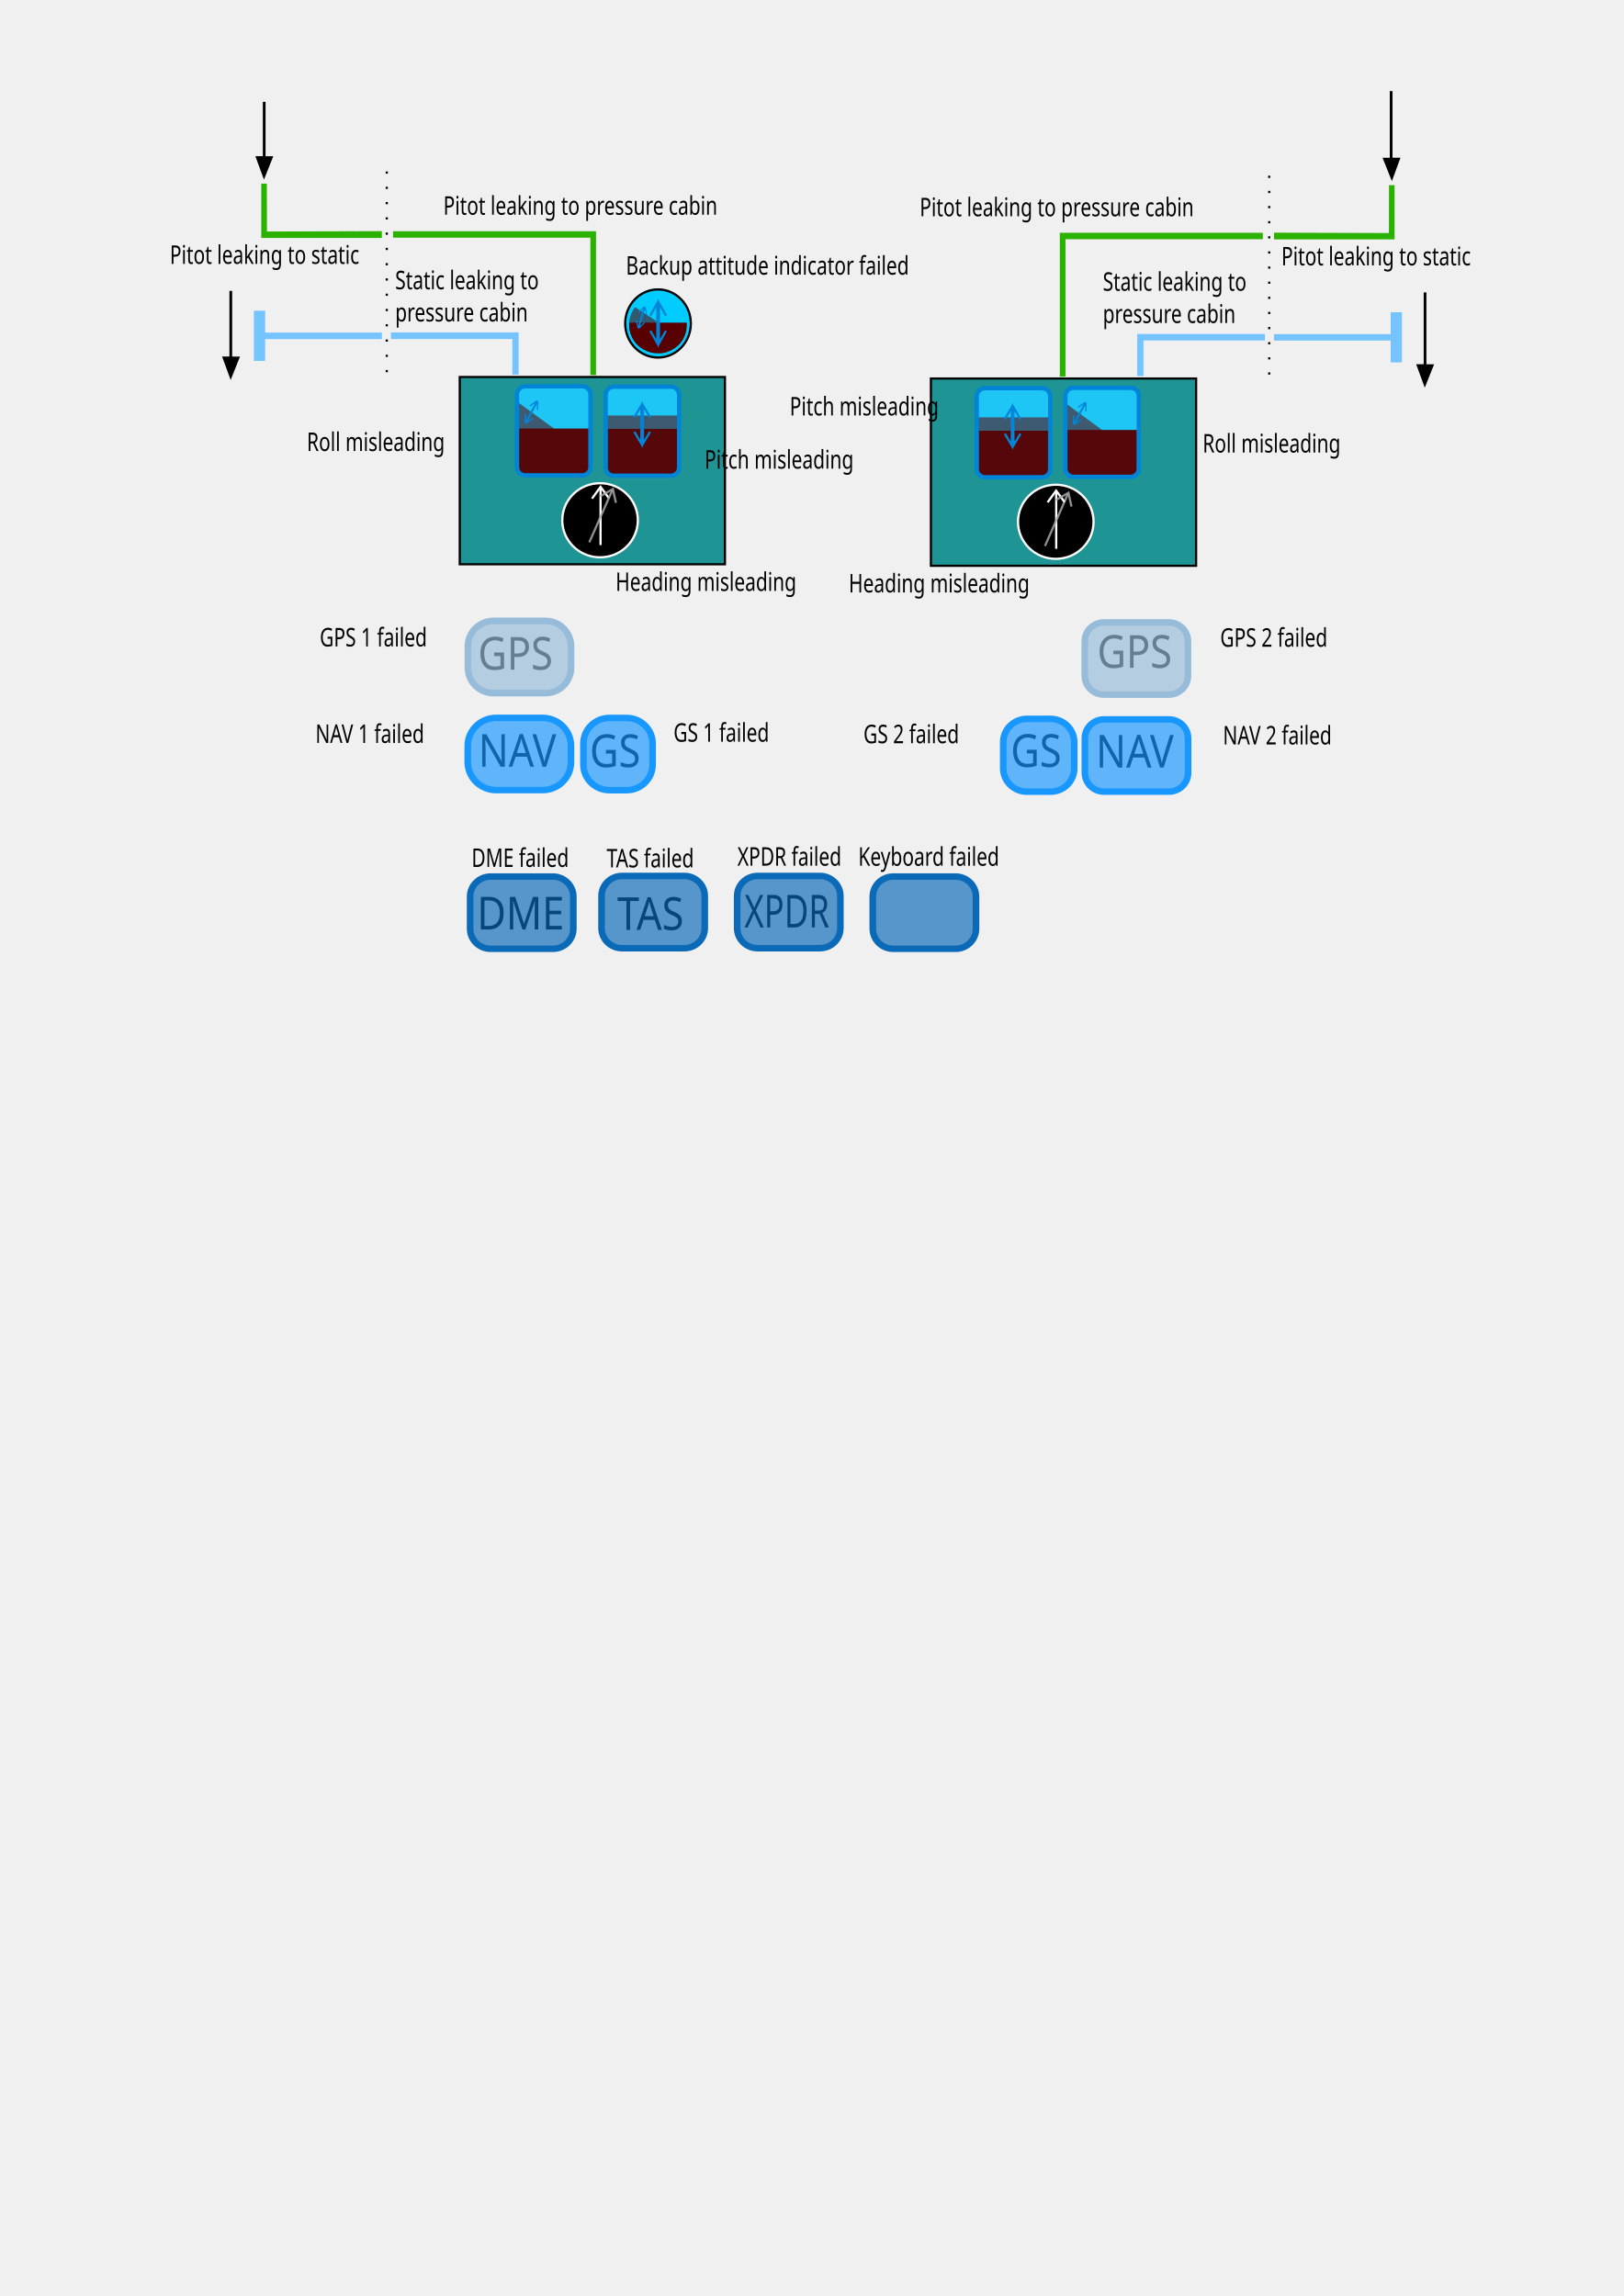
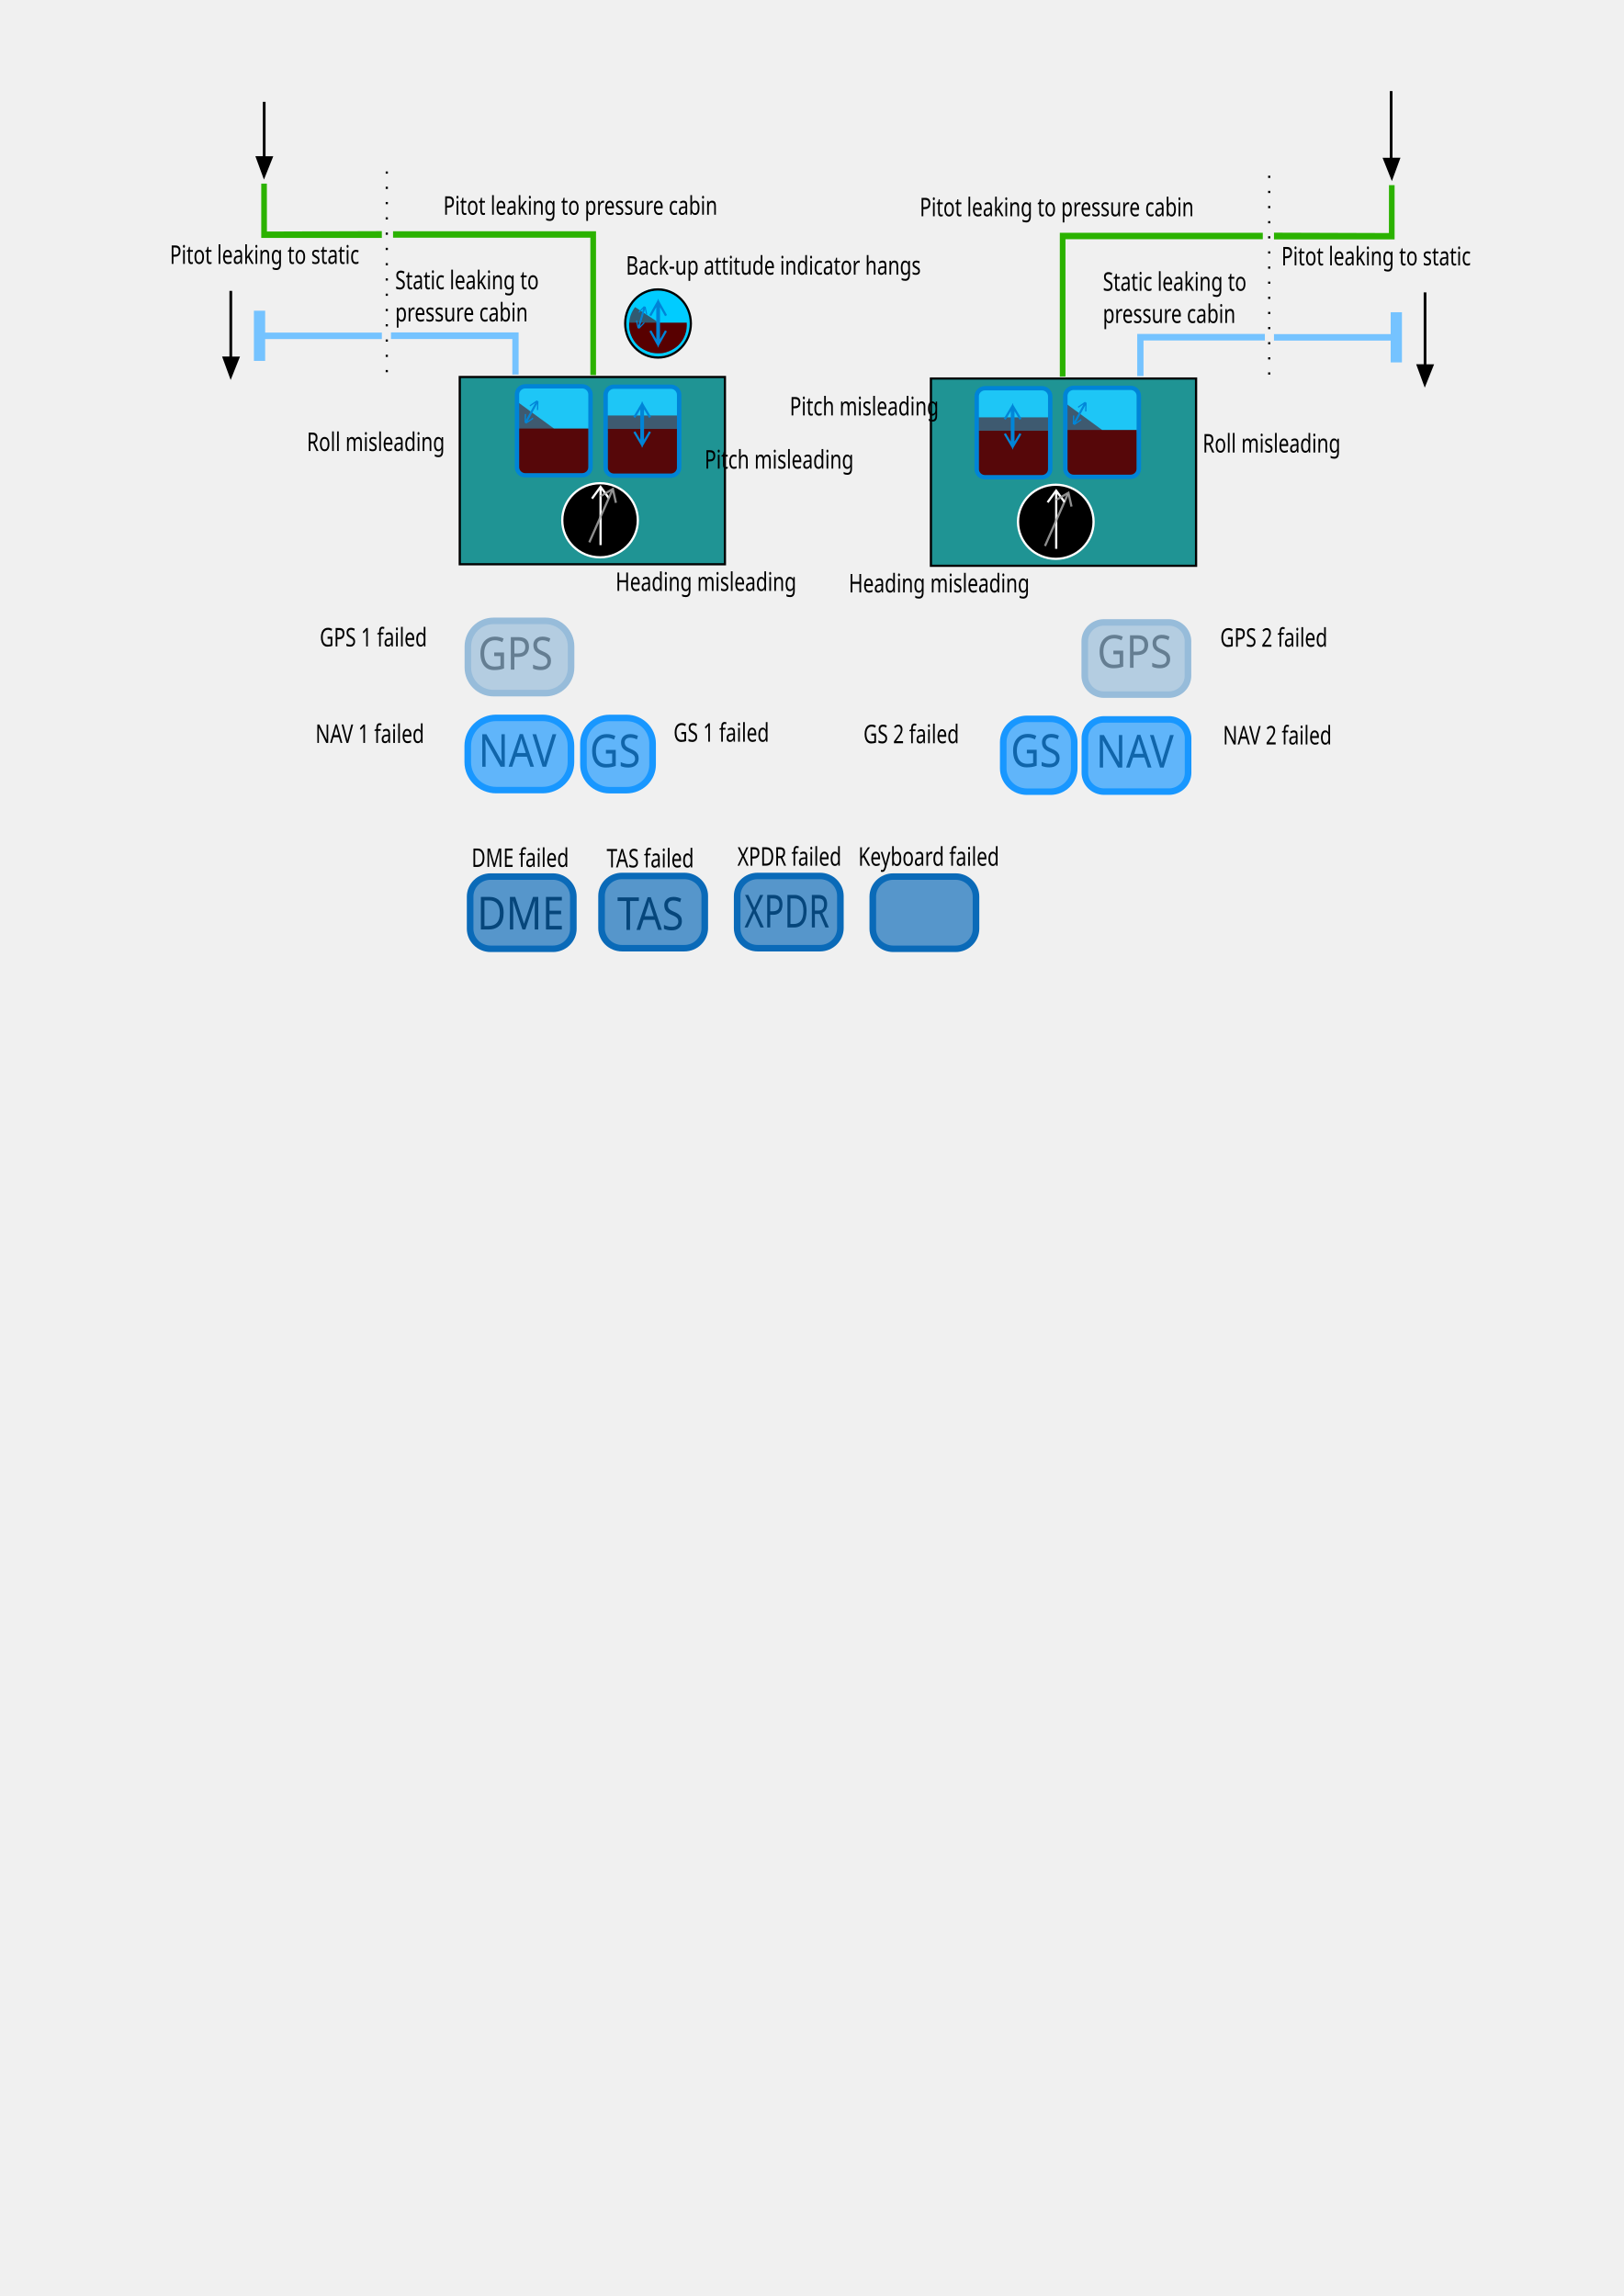
<svg xmlns="http://www.w3.org/2000/svg" xmlns:ns1="http://www.openswatchbook.org/uri/2009/osb" version="1.1" width="744.094" height="1052.362" id="svg3651">
  <defs id="defs3653">
    <marker orient="auto" refY="0.0" refX="0.0" id="Arrow2Lend" style="overflow:visible;">
      <path id="path3844" style="fill-rule:evenodd;stroke-width:0.625;stroke-linejoin:round;" d="M 8.719,4.034 L -2.207,0.016 L 8.719,-4.002 C 6.973,-1.63 6.983,1.616 8.719,4.034 z " transform="scale(1.1) rotate(180) translate(1,0)" />
    </marker>
    <marker orient="auto" refY="0.0" refX="0.0" id="Arrow1Lend" style="overflow:visible;">
      <path id="path3826" d="M 0.0,0.0 L 5.0,-5.0 L -12.5,0.0 L 5.0,5.0 L 0.0,0.0 z " style="fill-rule:evenodd;stroke:#000000;stroke-width:1.0pt;" transform="scale(0.8) rotate(180) translate(12.5,0)" />
    </marker>
    <linearGradient id="linearGradient5215">
      <stop style="stop-color:#e6e6e6;stop-opacity:1;" offset="0" id="stop5217" />
      <stop style="stop-color:#e6e6e6;stop-opacity:0;" offset="1" id="stop5219" />
    </linearGradient>
    <linearGradient id="linearGradient5209" ns1:paint="solid">
      <stop style="stop-color:#e6e6e6;stop-opacity:1;" offset="0" id="stop5211" />
    </linearGradient>
    <symbol id="*Paper_Space" />
    <symbol id="*Model_Space" />
    <pattern y="0" x="0" width="8" patternUnits="userSpaceOnUse" id="Hatch" height="8">
      <path id="path5322" stroke-width="0.25" stroke="#000000" linecap="square" d="M8 4 l-4,4" />
      <path id="path5324" stroke-width="0.25" stroke="#000000" linecap="square" d="M6 2 l-4,4" />
      <path id="path5326" stroke-width="0.25" stroke="#000000" linecap="square" d="M4 0 l-4,4" />
    </pattern>
    <marker style="overflow:visible" refY="0.0" refX="0.0" orient="auto" id="DistanceX">
      <path id="path5319" style="stroke:#000000; stroke-width:0.5" d="M 3,-3 L -3,3 M 0,-5 L  0,5" />
    </marker>
    <marker orient="auto" refY="0" refX="0" id="Arrow1Lend-6" style="overflow:visible">
      <path id="path3826-7" d="M 0,0 5,-5 -12.5,0 5,5 0,0 z" style="fill-rule:evenodd;stroke:#000000;stroke-width:1pt" transform="matrix(-0.8,0,0,-0.8,-10,0)" />
    </marker>
  </defs>
  <g id="layer1" transform="matrix(1.019268,0,0,1,-0.3853597,0)">
    <path style="fill:#00ccff;fill-opacity:1;fill-rule:nonzero;stroke:none" id="STBYATTIND-3" d="m 316.6,147.71 c 0,8.312 -6.738,15.05 -15.05,15.05 -8.312,0 -15.05,-6.738 -15.05,-15.05 0,-8.312 6.738,-15.05 15.05,-15.05 8.312,0 15.05,6.738 15.05,15.05 z" transform="matrix(0.9810962,0,0,1.037037,0.2413694,-5.322932)" />
    <rect style="fill:#008686;fill-opacity:0.871;fill-rule:nonzero;stroke:#000000;stroke-width:1;stroke-opacity:1" id="rect3438-6" width="119.215" height="85.839" x="-538.141" y="173.489" transform="scale(-1,1)" />
    <rect style="fill:#008686;fill-opacity:0.871;fill-rule:nonzero;stroke:#000000;stroke-opacity:1" id="rect3438" width="119.215" height="85.839" x="207.091" y="172.793" />
    <rect style="fill:#1ec6f6;fill-opacity:1;stroke:none" id="rect3883" width="32.05" height="19.984" x="272.904" y="177.95" ry="0.189" />
    <rect style="fill:#1ec6f6;fill-opacity:1;stroke:none" id="rect3883-9-3" width="32.05" height="19.984" x="273.208" y="178.42" ry="0.189" />
    <rect style="fill:#580000;fill-opacity:0.566;stroke:none" id="rect3837" width="32.095" height="7.292" x="273.246" y="190.445" ry="0" />
    <path style="fill:#000000;fill-opacity:1;fill-rule:nonzero;stroke:#ffffff;stroke-width:0.894;stroke-opacity:1" id="LHHDG" d="m 316.6,147.71 c 0,8.312 -6.738,15.05 -15.05,15.05 -8.312,0 -15.05,-6.738 -15.05,-15.05 0,-8.312 6.738,-15.05 15.05,-15.05 8.312,0 15.05,6.738 15.05,15.05 z" transform="matrix(1.128837,0,0,1.128699,-70.2361,71.74339)" />
    <path style="fill:#580000;fill-opacity:1;stroke:none" d="m 283.296,147.897 c -0.129,1.95 0.107,3.828 0.753,5.582 0.688,1.87 1.807,3.639 3.218,4.954 1.637,1.525 3.708,2.499 5.786,3.142 0.989,0.306 2.947,0.331 3.115,0.333 0.008,5e-5 0.103,0 0.103,0 0.168,-9.2e-4 2.126,-0.026 3.115,-0.333 2.078,-0.644 4.149,-1.617 5.786,-3.142 1.411,-1.315 2.53,-3.047 3.218,-4.917 0.646,-1.755 0.883,-3.669 0.753,-5.619 -14.755,0.017 -12.853,9.2e-4 -12.77,0 0,0 -0.31,-2e-5 -0.308,0 0.083,9.2e-4 1.985,0.017 -12.77,0 z" id="path5435" />
    <path style="fill:#580000;fill-opacity:0.555;stroke:none" d="m 285.904,140.762 c -1.157,1.559 -1.968,3.261 -2.372,5.09 -0.43,1.949 -0.445,4.054 0.028,5.941 0.549,2.19 1.758,4.161 3.15,5.86 0.662,0.809 2.287,1.924 2.427,2.019 0.007,0.005 0.086,0.057 0.086,0.057 0.141,0.093 1.793,1.166 2.785,1.462 2.084,0.622 4.34,0.965 6.529,0.603 1.887,-0.311 3.754,-1.136 5.336,-2.315 1.484,-1.107 2.711,-2.576 3.651,-4.28 -12.351,-8.228 -10.751,-7.179 -10.681,-7.133 0,0 -0.259,-0.173 -0.258,-0.172 0.069,0.047 1.651,1.123 -10.681,-7.133 z" id="path5435-6" />
    <g id="g4250" transform="matrix(0.7160818,0,0,0.7351217,61.27548,38.88142)" style="fill:none;stroke:#0084d7;stroke-opacity:1">
      <path id="path4222" d="m 323.226,143.906 4.483,-7.914 0,25.225 -4.438,-7.835" style="fill:none;stroke:#0084d7;stroke-width:1.401px;stroke-linecap:butt;stroke-linejoin:miter;stroke-opacity:1" />
      <path id="path4222-3" d="m 333.14,143.906 -4.483,-7.914 0,25.225 4.438,-7.835" style="fill:none;stroke:#0084d7;stroke-width:1.401px;stroke-linecap:butt;stroke-linejoin:miter;stroke-opacity:1" />
    </g>
    <g id="g4250-6" transform="matrix(0.3566992,0.105782,-0.1114497,0.3904327,188.3454,52.76637)" style="fill:none;stroke:#0084d7;stroke-opacity:1">
      <path id="path4222-7" d="m 323.226,143.906 4.483,-7.914 0,25.225 -4.438,-7.835" style="fill:none;stroke:#0084d7;stroke-width:1.401px;stroke-linecap:butt;stroke-linejoin:miter;stroke-opacity:1" />
      <path id="path4222-3-5" d="m 333.14,143.906 -4.483,-7.914 0,25.225 4.438,-7.835" style="fill:none;stroke:#0084d7;stroke-width:1.401px;stroke-linecap:butt;stroke-linejoin:miter;stroke-opacity:1" />
    </g>
    <rect style="fill:#580000;fill-opacity:1;stroke:none" id="rect4286-2" width="31.427" height="20.801" x="273.484" y="196.598" />
    <rect style="fill:#1ec6f6;stroke:#0084d7;stroke-width:1.981;stroke-linecap:butt;stroke-linejoin:miter;stroke-miterlimit:4;stroke-opacity:1;stroke-dasharray:none;stroke-dashoffset:0;fill-opacity:0.039" id="LHPITCH" width="33.062" height="40.793" x="272.666" y="177.241" ry="3.744" />
    <g id="g4250-7-3" transform="matrix(0.7160818,0,0,0.6977444,54.09419,90.89566)" style="fill:none;stroke:#0084d7;stroke-opacity:1">
      <path id="path4222-9-5" d="m 323.226,143.906 4.483,-7.914 0,25.225 -4.438,-7.835" style="fill:none;stroke:#0084d7;stroke-width:1.401px;stroke-linecap:butt;stroke-linejoin:miter;stroke-opacity:1" />
      <path id="path4222-3-8-6" d="m 333.14,143.906 -4.483,-7.914 0,25.225 4.438,-7.835" style="fill:none;stroke:#0084d7;stroke-width:1.401px;stroke-linecap:butt;stroke-linejoin:miter;stroke-opacity:1" />
    </g>
    <rect style="fill:#1ec6f6;fill-opacity:1;stroke:none" id="rect3883-9" width="32.05" height="19.984" x="233.056" y="177.77" ry="0.189" />
    <rect style="fill:#580000;fill-opacity:1;stroke:none" id="rect4286-2-2" width="31.427" height="20.801" x="233.635" y="196.418" />
    <path style="fill:#580000;fill-opacity:0.566;stroke:none" d="m 233.34,184.428 15.996,11.914 0,0.836 -16.064,-0.209 z" id="path3921" />
    <g id="g4250-7-3-0" transform="matrix(0.3481239,0.1930917,-0.2116832,0.3964911,156.5512,66.54628)" style="fill:none;stroke:#0084d7;stroke-opacity:1">
      <path id="path4222-9-5-9" d="m 323.226,143.906 4.483,-7.914 0,25.225 -4.438,-7.835" style="fill:none;stroke:#0084d7;stroke-width:1.401px;stroke-linecap:butt;stroke-linejoin:miter;stroke-opacity:1" />
      <path id="path4222-3-8-6-3" d="m 333.14,143.906 -4.483,-7.914 0,25.225 4.438,-7.835" style="fill:none;stroke:#0084d7;stroke-width:1.401px;stroke-linecap:butt;stroke-linejoin:miter;stroke-opacity:1" />
    </g>
    <rect style="fill:#1ec6f6;stroke:#0084d7;stroke-width:1.981;stroke-linecap:butt;stroke-linejoin:miter;stroke-miterlimit:4;stroke-opacity:1;stroke-dasharray:none;stroke-dashoffset:0;fill-opacity:0.039" id="LHROLL" width="33.062" height="40.793" x="232.817" y="177.061" ry="3.744" />
    <path style="fill:none;stroke:#ffffff;stroke-width:0.991px;stroke-linecap:butt;stroke-linejoin:miter;stroke-opacity:1" d="m 266.551,228.516 3.843,-5.37 3.77,5.222" id="path3925" />
    <path style="fill:none;stroke:#ffffff;stroke-width:1px;stroke-linecap:butt;stroke-linejoin:miter;stroke-opacity:1" d="m 275.214,223.864 0,25.989" id="path3927" transform="matrix(0.9810962,0,0,1,0.3780749,0)" />
    <path style="fill:none;stroke:#a7a7a7;stroke-width:0.991px;stroke-linecap:butt;stroke-linejoin:miter;stroke-opacity:0.851" d="m 270.275,227.466 5.643,-3.331 1.38,6.329" id="path3925-6" />
    <path style="fill:none;stroke:#a7a7a7;stroke-width:0.991px;stroke-linecap:butt;stroke-linejoin:miter;stroke-opacity:0.851" d="M 275.629,224.789 265.334,248.565" id="path3927-0" />
    <path style="fill:none;stroke:#000000;stroke-width:1;stroke-linecap:butt;stroke-linejoin:miter;stroke-opacity:1;stroke-miterlimit:4;stroke-dasharray:1,6;stroke-dashoffset:0" d="m 177.252,78.593 0,94.757" id="path3035" transform="matrix(0.9810962,0,0,1,0.3780749,0)" />
    <path style="fill:none;stroke:#000000;stroke-width:1.224px;stroke-linecap:butt;stroke-linejoin:miter;stroke-opacity:1;marker-end:none" d="m 104.144,133.322 0,33.2" id="path3817" />
    <rect style="fill:#75c3ff;fill-opacity:1;fill-rule:nonzero;stroke:none" id="rect4267" width="5.058" height="22.993" x="114.535" y="142.415" />
    <path style="fill:none;stroke:#000000;stroke-width:1.224px;stroke-linecap:butt;stroke-linejoin:miter;stroke-opacity:1;marker-end:none" d="m 119.16,46.673 0,33.2" id="path3817-5" />
    <flowRoot xml:space="preserve" id="flowRoot4323-5" style="font-size:40px;font-style:normal;font-weight:normal;line-height:125%;letter-spacing:0px;word-spacing:0px;fill:#000000;fill-opacity:1;stroke:none;font-family:Sans" transform="matrix(0.4563369,0,0,0.5716441,142.632,143.5427)">
      <flowRegion id="flowRegion4325-6">
        <rect id="rect4327-2" width="88.287" height="55.179" x="156.079" y="327.148" />
      </flowRegion>
      <flowPara id="flowPara4329-9">GNAV</flowPara>
    </flowRoot>
    <flowRoot xml:space="preserve" id="flowRoot4323-1" style="font-size:40px;font-style:normal;font-weight:normal;line-height:125%;letter-spacing:0px;word-spacing:0px;fill:#000000;fill-opacity:1;stroke:none;font-family:Sans" transform="matrix(0.4563369,0,0,0.5716441,202.2395,146.3297)">
      <flowRegion id="flowRegion4325-2">
        <rect id="rect4327-7" width="88.287" height="55.179" x="156.079" y="327.148" />
      </flowRegion>
      <flowPara id="flowPara4329-0">GPSNAV</flowPara>
    </flowRoot>
    <text xml:space="preserve" style="font-size:19.321px;font-style:normal;font-weight:normal;line-height:125%;letter-spacing:0px;word-spacing:0px;fill:#000000;fill-opacity:1;stroke:none;font-family:Sans" x="232.922" y="325.115" id="text4403" transform="scale(0.9251013,1.080963)">
      <tspan id="tspan4405" x="232.922" y="325.115">NAV</tspan>
    </text>
    <rect style="fill:#1897ff;fill-opacity:0.667;fill-rule:nonzero;stroke:#1897ff;stroke-opacity:1;stroke-width:2.972;stroke-miterlimit:4;stroke-dasharray:none" id="LHNAV" width="46.402" height="33.108" x="210.685" y="329.031" ry="12.82" />
    <text xml:space="preserve" style="font-size:19.321px;font-style:normal;font-weight:normal;line-height:125%;letter-spacing:0px;word-spacing:0px;fill:#000000;fill-opacity:1;stroke:none;font-family:Sans" x="287.027" y="325.267" id="text4403-3" transform="scale(0.9251013,1.080963)">
      <tspan id="tspan4405-6" x="287.027" y="325.267">GS</tspan>
    </text>
    <rect style="fill:#1897ff;fill-opacity:0.667;fill-rule:nonzero;stroke:#1897ff;stroke-opacity:1;stroke-width:2.972;stroke-miterlimit:4;stroke-dasharray:none;stroke-linejoin:round" id="LHGS" width="31.09" height="33.108" x="262.698" y="329.065" ry="11.705" />
    <text xml:space="preserve" style="font-size:19.321px;font-style:normal;font-weight:normal;line-height:125%;letter-spacing:0px;word-spacing:0px;fill:#000000;fill-opacity:1;stroke:none;font-family:Sans" x="232.246" y="394.11" id="text4403-6" transform="scale(0.9251013,1.080963)">
      <tspan id="tspan4405-2" x="232.246" y="394.11">DME</tspan>
    </text>
    <rect style="fill:#0a6ab8;fill-opacity:0.667;fill-rule:nonzero;stroke:#0a6ab8;stroke-width:2.972;stroke-linejoin:round;stroke-miterlimit:4;stroke-opacity:1;stroke-dasharray:none" id="DME" width="46.402" height="33.108" x="211.752" y="401.77" ry="9.197" />
    <text xml:space="preserve" style="font-size:10.11px;font-style:normal;font-weight:normal;line-height:125%;letter-spacing:0px;word-spacing:0px;fill:#000000;fill-opacity:1;stroke:none;font-family:Sans" x="233.325" y="84.241" id="text_LHPITOT1" transform="scale(0.855899,1.168362)">
      <tspan id="tspan4487" x="233.325" y="84.241">Pitot leaking to pressure cabin</tspan>
    </text>
    <text xml:space="preserve" style="font-size:10.11px;font-style:normal;font-weight:normal;line-height:125%;letter-spacing:0px;word-spacing:0px;fill:#000000;fill-opacity:1;stroke:none;font-family:Sans" x="89.662" y="103.51" id="text_LHPITOT2" transform="scale(0.855899,1.168362)">
      <tspan id="tspan4487-1" x="89.662" y="103.51">Pitot leaking to static</tspan>
    </text>
    <text xml:space="preserve" style="font-size:10.11px;font-style:normal;font-weight:normal;line-height:125%;letter-spacing:0px;word-spacing:0px;fill:#000000;fill-opacity:1;stroke:none;font-family:Sans" x="208.025" y="113.47" id="text_LHSTATIC" transform="scale(0.855899,1.168362)">
      <tspan id="tspan4487-1-7" x="208.025" y="113.47">Static leaking to </tspan>
      <tspan x="208.025" y="126.108" id="tspan4531">pressure cabin</tspan>
    </text>
    <text xml:space="preserve" style="font-size:10.11px;font-style:normal;font-weight:normal;line-height:125%;letter-spacing:0px;word-spacing:0px;fill:#000000;fill-opacity:1;stroke:none;font-family:Sans" x="329.258" y="107.745" id="text_STBYATTIND" transform="scale(0.855899,1.168362)">
-       <tspan id="tspan4487-2" x="329.258" y="107.745">Backup attitude indicator failed</tspan>
+       <tspan id="tspan4487-2" x="329.258" y="107.745">Back-up attitude indicator hangs</tspan>
    </text>
    <text xml:space="preserve" style="font-size:10.11px;font-style:normal;font-weight:normal;line-height:125%;letter-spacing:0px;word-spacing:0px;fill:#000000;fill-opacity:1;stroke:none;font-family:Sans" x="168.416" y="253.586" id="text_LHGPS" transform="scale(0.855899,1.168362)">
      <tspan x="168.416" y="253.586" id="tspan4575">GPS 1 failed</tspan>
    </text>
    <text xml:space="preserve" style="font-size:10.11px;font-style:normal;font-weight:normal;line-height:125%;letter-spacing:0px;word-spacing:0px;fill:#000000;fill-opacity:1;stroke:none;font-family:Sans" x="166.152" y="291.445" id="text_LHNAV" transform="scale(0.855899,1.168362)">
      <tspan x="166.152" y="291.445" id="tspan4575-7">NAV 1 failed</tspan>
    </text>
    <text xml:space="preserve" style="font-size:10.11px;font-style:normal;font-weight:normal;line-height:125%;letter-spacing:0px;word-spacing:0px;fill:#000000;fill-opacity:1;stroke:none;font-family:Sans" x="248.168" y="340.092" id="text_DME" transform="scale(0.855899,1.168362)">
      <tspan x="248.168" y="340.092" id="tspan4575-9">DME failed</tspan>
    </text>
    <text xml:space="preserve" style="font-size:10.11px;font-style:normal;font-weight:normal;line-height:125%;letter-spacing:0px;word-spacing:0px;fill:#000000;fill-opacity:1;stroke:none;font-family:Sans" x="354.236" y="290.968" id="text_LHGS" transform="scale(0.855899,1.168362)">
      <tspan x="354.236" y="290.968" id="tspan4575-7-2">GS 1 failed</tspan>
    </text>
    <path style="fill:#2bb200;fill-opacity:1;stroke:none" d="m 268.352,171.954 0,-65.964 -91.258,0 0,2.955 88.715,0 0,62.94 z" id="LHPITOT1" />
    <path style="fill:#2bb200;fill-opacity:1;stroke:none" d="m 172.059,105.943 -51.667,0.174 -0.031,-21.955 -2.523,0 0,24.879 54.222,0 z" id="LHPITOT2" />
    <path style="fill:#75c3ff;fill-opacity:1;stroke:none" d="m 233.55,171.661 0,-19.313 -57.388,0 0,3.026 54.558,0 0,16.304 z" id="LHSTATIC" />
    <path style="fill:none;stroke:#75c3ff;stroke-width:2.972;stroke-linecap:butt;stroke-linejoin:miter;stroke-miterlimit:4;stroke-opacity:1;stroke-dasharray:none" d="m 172.067,153.925 -52.783,0" id="path5016" />
    <text xml:space="preserve" style="font-size:19.321px;font-style:normal;font-weight:normal;line-height:125%;letter-spacing:0px;word-spacing:0px;fill:#000000;fill-opacity:1;stroke:none;font-family:Sans" x="232.73" y="283.945" id="text4403-8" transform="scale(0.9251013,1.080963)">
      <tspan id="tspan4405-9" x="232.73" y="283.945">GPS</tspan>
    </text>
    <rect style="fill:#97bcda;fill-opacity:0.668;fill-rule:nonzero;stroke:#97bcda;stroke-width:3;stroke-linejoin:round;stroke-miterlimit:4;stroke-opacity:1;stroke-dasharray:none" id="LHGPS" width="47.297" height="33.108" x="214.411" y="284.582" transform="matrix(0.9810962,0,0,1,0.3780749,0)" ry="11.705" />
    <path style="fill:#000000;fill-opacity:1;stroke:#000000;stroke-width:1px;stroke-linecap:butt;stroke-linejoin:miter;stroke-opacity:1" d="m 124.498,72.119 -3.516,8.8 -3.236,-8.829 z" id="path5415" transform="matrix(0.9810962,0,0,1,0.3780749,0)" />
    <path style="fill:#000000;fill-opacity:1;stroke:#000000;stroke-width:0.991px;stroke-linecap:butt;stroke-linejoin:miter;stroke-opacity:1" d="m 107.558,163.937 -3.45,8.8 -3.175,-8.829 z" id="path5415-7" />
    <text xml:space="preserve" style="font-size:10.11px;font-style:normal;font-weight:normal;line-height:125%;letter-spacing:0px;word-spacing:0px;fill:#000000;fill-opacity:1;stroke:none;font-family:Sans" x="323.823" y="231.81" id="text_LHHDG" transform="scale(0.855899,1.168362)">
      <tspan x="323.823" y="231.81" id="tspan4575-7-2-2">Heading misleading</tspan>
    </text>
    <text xml:space="preserve" style="font-size:10.11px;font-style:normal;font-weight:normal;line-height:125%;letter-spacing:0px;word-spacing:0px;fill:#000000;fill-opacity:1;stroke:none;font-family:Sans" x="370.566" y="183.839" id="text_LHPITCH" transform="scale(0.855899,1.168362)">
      <tspan x="370.566" y="183.839" id="tspan4575-7-2-2-3">Pitch misleading</tspan>
    </text>
    <text xml:space="preserve" style="font-size:10.11px;font-style:normal;font-weight:normal;line-height:125%;letter-spacing:0px;word-spacing:0px;fill:#000000;fill-opacity:1;stroke:none;font-family:Sans" x="161.637" y="176.921" id="text_LHROLL" transform="scale(0.855899,1.168362)">
      <tspan x="161.637" y="176.921" id="tspan4575-7-2-2-9">Roll misleading</tspan>
    </text>
    <path style="fill:#000000;fill-opacity:1;fill-rule:nonzero;stroke:#ffffff;stroke-width:0.894;stroke-opacity:1" id="RHHDG" d="m 316.6,147.71 c 0,8.312 -6.738,15.05 -15.05,15.05 -8.312,0 -15.05,-6.738 -15.05,-15.05 0,-8.312 6.738,-15.05 15.05,-15.05 8.312,0 15.05,6.738 15.05,15.05 z" transform="matrix(-1.128837,0,0,1.128699,815.4678,72.44004)" />
    <path style="fill:none;stroke:#000000;stroke-width:1.224px;stroke-linecap:butt;stroke-linejoin:miter;stroke-opacity:1;marker-end:none" d="m 641.087,134.018 0,33.2" id="path3817-56" />
    <rect style="fill:#75c3ff;fill-opacity:1;fill-rule:nonzero;stroke:none" id="rect4267-2" width="5.058" height="22.993" x="-630.697" y="143.111" transform="scale(-1,1)" />
    <text xml:space="preserve" style="font-size:10.11px;font-style:normal;font-weight:normal;line-height:125%;letter-spacing:0px;word-spacing:0px;fill:#000000;fill-opacity:1;stroke:none;font-family:Sans" x="483.569" y="84.837" id="text_RHPITOT1" transform="scale(0.855899,1.168362)">
      <tspan id="tspan4487-7" x="483.569" y="84.837">Pitot leaking to pressure cabin</tspan>
    </text>
    <text xml:space="preserve" style="font-size:10.11px;font-style:normal;font-weight:normal;line-height:125%;letter-spacing:0px;word-spacing:0px;fill:#000000;fill-opacity:1;stroke:none;font-family:Sans" x="673.561" y="104.106" id="text_RHPITOT2" transform="scale(0.855899,1.168362)">
      <tspan id="tspan4487-1-9" x="673.561" y="104.106">Pitot leaking to static</tspan>
    </text>
    <text xml:space="preserve" style="font-size:10.11px;font-style:normal;font-weight:normal;line-height:125%;letter-spacing:0px;word-spacing:0px;fill:#000000;fill-opacity:1;stroke:none;font-family:Sans" x="579.767" y="114.067" id="text_RHSTATIC" transform="scale(0.855899,1.168362)">
      <tspan id="tspan4487-1-7-6" x="579.767" y="114.067">Static leaking to </tspan>
      <tspan x="579.767" y="126.704" id="tspan4531-0">pressure cabin</tspan>
    </text>
    <text xml:space="preserve" style="font-size:10.11px;font-style:normal;font-weight:normal;line-height:125%;letter-spacing:0px;word-spacing:0px;fill:#000000;fill-opacity:1;stroke:none;font-family:Sans" x="641.403" y="253.705" id="text_RHGPS" transform="scale(0.855899,1.168362)">
      <tspan x="641.403" y="253.705" id="tspan4575-2">GPS 2 failed</tspan>
    </text>
    <text xml:space="preserve" style="font-size:10.11px;font-style:normal;font-weight:normal;line-height:125%;letter-spacing:0px;word-spacing:0px;fill:#000000;fill-opacity:1;stroke:none;font-family:Sans" x="642.867" y="292.041" id="text_RHNAV" transform="scale(0.855899,1.168362)">
      <tspan x="642.867" y="292.041" id="tspan4575-7-1">NAV 2 failed</tspan>
    </text>
    <text xml:space="preserve" style="font-size:10.11px;font-style:normal;font-weight:normal;line-height:125%;letter-spacing:0px;word-spacing:0px;fill:#000000;fill-opacity:1;stroke:none;font-family:Sans" x="454.017" y="291.564" id="text_RHGS" transform="scale(0.855899,1.168362)">
      <tspan x="454.017" y="291.564" id="tspan4575-7-2-7">GS 2 failed</tspan>
    </text>
    <path style="fill:#2bb200;fill-opacity:1;stroke:none" d="m 476.879,172.65 0,-65.964 91.258,0 0,2.955 -88.715,0 0,62.94 z" id="RHPITOT1" />
    <path style="fill:#2bb200;fill-opacity:1;stroke:none" d="m 573.173,106.64 51.667,0.174 0.031,-21.955 2.523,0 0,24.879 -54.222,0 z" id="RHPITOT2" />
    <path style="fill:#75c3ff;fill-opacity:1;stroke:none" d="m 511.681,172.358 0,-19.313 57.388,0 0,3.026 -54.558,0 0,16.304 z" id="RHSTATIC" />
    <path style="fill:none;stroke:#75c3ff;stroke-width:2.972;stroke-linecap:butt;stroke-linejoin:miter;stroke-miterlimit:4;stroke-opacity:1;stroke-dasharray:none" d="m 573.164,154.621 52.783,0" id="path5016-2" />
    <path style="fill:#000000;fill-opacity:1;stroke:#000000;stroke-width:0.991px;stroke-linecap:butt;stroke-linejoin:miter;stroke-opacity:1" d="m 622.709,72.816 3.45,8.8 3.175,-8.829 z" id="path5415-75" />
    <text xml:space="preserve" style="font-size:10.11px;font-style:normal;font-weight:normal;line-height:125%;letter-spacing:0px;word-spacing:0px;fill:#000000;fill-opacity:1;stroke:none;font-family:Sans" x="446.296" y="232.407" id="text_RHHDG" transform="scale(0.855899,1.168362)">
      <tspan x="446.296" y="232.407" id="tspan4575-7-2-2-2">Heading misleading</tspan>
    </text>
    <text xml:space="preserve" style="font-size:10.11px;font-style:normal;font-weight:normal;line-height:125%;letter-spacing:0px;word-spacing:0px;fill:#000000;fill-opacity:1;stroke:none;font-family:Sans" x="415.284" y="162.972" id="text_RHPITCH" transform="scale(0.855899,1.168362)">
      <tspan x="415.284" y="162.972" id="tspan4575-7-2-2-3-8">Pitch misleading</tspan>
    </text>
    <text xml:space="preserve" style="font-size:10.11px;font-style:normal;font-weight:normal;line-height:125%;letter-spacing:0px;word-spacing:0px;fill:#000000;fill-opacity:1;stroke:none;font-family:Sans" x="632.198" y="177.517" id="text_RHROLL" transform="scale(0.855899,1.168362)">
      <tspan x="632.198" y="177.517" id="tspan4575-7-2-2-9-7">Roll misleading</tspan>
    </text>
    <path style="fill:#000000;fill-opacity:1;stroke:#000000;stroke-width:0.991px;stroke-linecap:butt;stroke-linejoin:miter;stroke-opacity:1" d="m 644.431,167.473 -3.45,8.8 -3.175,-8.829 z" id="path5415-7-3" />
    <path style="fill:none;stroke:#000000;stroke-width:1.224px;stroke-linecap:butt;stroke-linejoin:miter;stroke-opacity:1;marker-end:none" d="m 625.845,41.746 0,33.2" id="path3817-56-6" />
    <path style="fill:none;stroke:#000000;stroke-width:0.991;stroke-linecap:butt;stroke-linejoin:miter;stroke-miterlimit:4;stroke-opacity:1;stroke-dasharray:0.991, 5.943;stroke-dashoffset:0" d="m 571.025,80.544 0,94.757" id="path3035-1" />
    <path style="fill:none;stroke:#ffffff;stroke-width:0.991px;stroke-linecap:butt;stroke-linejoin:miter;stroke-opacity:1" d="m 475.259,225.546 0,25.989" id="path3927-2" />
    <path style="fill:none;stroke:#a7a7a7;stroke-width:0.991px;stroke-linecap:butt;stroke-linejoin:miter;stroke-opacity:0.851" d="m 480.499,226.472 -10.295,23.776" id="path3927-0-9" />
    <path style="fill:none;stroke:#ffffff;stroke-width:0.991px;stroke-linecap:butt;stroke-linejoin:miter;stroke-opacity:1" d="m 471.386,230.243 3.843,-5.37 3.77,5.222" id="path3925-3" />
    <path style="fill:none;stroke:#a7a7a7;stroke-width:0.991px;stroke-linecap:butt;stroke-linejoin:miter;stroke-opacity:0.851" d="m 475.11,229.193 5.643,-3.331 1.38,6.329" id="path3925-6-1" />
    <rect style="fill:#1ec6f6;fill-opacity:1;stroke:none" id="rect3883-9-3-9" width="32.05" height="19.984" x="439.869" y="178.773" ry="0.189" />
    <rect style="fill:#580000;fill-opacity:0.566;stroke:none" id="rect3837-4" width="32.095" height="7.292" x="439.81" y="191.29" ry="0" />
    <rect style="fill:#580000;fill-opacity:1;stroke:none" id="rect4286-2-7" width="31.427" height="20.801" x="440.287" y="197.444" />
    <g id="g4250-7-3-8" transform="matrix(0.7160818,0,0,0.6977444,220.6585,91.74119)" style="fill:none;stroke:#0084d7;stroke-opacity:1">
      <path id="path4222-9-5-4" d="m 323.226,143.906 4.483,-7.914 0,25.225 -4.438,-7.835" style="fill:none;stroke:#0084d7;stroke-width:1.401px;stroke-linecap:butt;stroke-linejoin:miter;stroke-opacity:1" />
      <path id="path4222-3-8-6-5" d="m 333.14,143.906 -4.483,-7.914 0,25.225 4.438,-7.835" style="fill:none;stroke:#0084d7;stroke-width:1.401px;stroke-linecap:butt;stroke-linejoin:miter;stroke-opacity:1" />
    </g>
    <rect style="fill:#1ec6f6;fill-opacity:0.039;stroke:#0084d7;stroke-width:1.981;stroke-linecap:butt;stroke-linejoin:miter;stroke-miterlimit:4;stroke-opacity:1;stroke-dasharray:none;stroke-dashoffset:0" id="RHPITCH" width="33.062" height="40.793" x="-472.566" y="177.938" ry="3.744" transform="scale(-1,1)" />
    <rect style="fill:#1ec6f6;fill-opacity:1;stroke:none" id="rect3883-9-0" width="32.05" height="19.984" x="479.533" y="178.429" ry="0.189" />
    <rect style="fill:#580000;fill-opacity:1;stroke:none" id="rect4286-2-2-3" width="31.427" height="20.801" x="480.112" y="197.078" />
    <path style="fill:#580000;fill-opacity:0.566;stroke:none" d="m 479.817,185.088 15.996,11.914 0,0.836 -16.064,-0.209 z" id="path3921-6" />
    <g id="g4250-7-3-0-1" transform="matrix(0.3481239,0.1930917,-0.2116832,0.3964911,403.0289,67.20605)" style="fill:none;stroke:#0084d7;stroke-opacity:1">
      <path id="path4222-9-5-9-0" d="m 323.226,143.906 4.483,-7.914 0,25.225 -4.438,-7.835" style="fill:none;stroke:#0084d7;stroke-width:1.401px;stroke-linecap:butt;stroke-linejoin:miter;stroke-opacity:1" />
      <path id="path4222-3-8-6-3-6" d="m 333.14,143.906 -4.483,-7.914 0,25.225 4.438,-7.835" style="fill:none;stroke:#0084d7;stroke-width:1.401px;stroke-linecap:butt;stroke-linejoin:miter;stroke-opacity:1" />
    </g>
    <rect style="fill:#1ec6f6;fill-opacity:0.039;stroke:#0084d7;stroke-width:1.981;stroke-linecap:butt;stroke-linejoin:miter;stroke-miterlimit:4;stroke-opacity:1;stroke-dasharray:none;stroke-dashoffset:0" id="RHROLL" width="33.062" height="40.793" x="-512.414" y="177.758" ry="3.744" transform="scale(-1,1)" />
    <text xml:space="preserve" style="font-size:19.321px;font-style:normal;font-weight:normal;line-height:125%;letter-spacing:0px;word-spacing:0px;fill:#000000;fill-opacity:1;stroke:none;font-family:Sans" x="533.661" y="283.162" id="text4403-8-3" transform="scale(0.9251013,1.080963)">
      <tspan id="tspan4405-9-2" x="533.661" y="283.162">GPS</tspan>
    </text>
    <rect style="fill:#97bcda;fill-opacity:0.668;fill-rule:nonzero;stroke:#97bcda;stroke-width:2.972;stroke-linejoin:round;stroke-miterlimit:4;stroke-opacity:1;stroke-dasharray:none" id="RHGPS" width="46.402" height="33.108" x="-534.496" y="285.278" transform="scale(-1,1)" ry="8.671" />
    <text xml:space="preserve" style="font-size:19.321px;font-style:normal;font-weight:normal;line-height:125%;letter-spacing:0px;word-spacing:0px;fill:#000000;fill-opacity:1;stroke:none;font-family:Sans" x="533.026" y="325.455" id="text4403-0" transform="scale(0.9251013,1.080963)">
      <tspan id="tspan4405-61" x="533.026" y="325.455">NAV</tspan>
    </text>
    <rect style="fill:#1897ff;fill-opacity:0.667;fill-rule:nonzero;stroke:#1897ff;stroke-width:2.972;stroke-linejoin:round;stroke-miterlimit:4;stroke-opacity:0.996;stroke-dasharray:none" id="RHNAV" width="46.402" height="33.108" x="-534.546" y="329.728" transform="scale(-1,1)" ry="8.64" />
    <text xml:space="preserve" style="font-size:19.321px;font-style:normal;font-weight:normal;line-height:125%;letter-spacing:0px;word-spacing:0px;fill:#000000;fill-opacity:1;stroke:none;font-family:Sans" x="491.609" y="325.187" id="text4403-3-5" transform="scale(0.9251013,1.080963)">
      <tspan id="tspan4405-6-5" x="491.609" y="325.187">GS</tspan>
    </text>
    <rect style="fill:#1897ff;fill-opacity:0.667;fill-rule:nonzero;stroke:#1897ff;stroke-width:2.972;stroke-miterlimit:4;stroke-opacity:1;stroke-dasharray:none" id="RHGS" width="31.911" height="33.386" x="-483.354" y="329.483" transform="scale(-1,1)" ry="10.68" />
    <text xml:space="preserve" style="font-size:10.11px;font-style:normal;font-weight:normal;line-height:125%;letter-spacing:0px;word-spacing:0px;fill:#000000;fill-opacity:1;stroke:none;font-family:Sans" x="319.112" y="340.285" id="text_TAS" transform="scale(0.855899,1.168362)">
      <tspan x="319.112" y="340.285" id="tspan4575-9-6">TAS failed</tspan>
    </text>
    <text xml:space="preserve" style="font-size:19.321px;font-style:normal;font-weight:normal;line-height:125%;letter-spacing:0px;word-spacing:0px;fill:#000000;fill-opacity:1;stroke:none;font-family:Sans" x="300.369" y="394.293" id="text4403-6-5" transform="scale(0.9251013,1.080963)">
      <tspan id="tspan4405-2-3" x="300.369" y="394.293">TAS</tspan>
    </text>
    <rect style="fill:#0a6ab8;fill-opacity:0.667;fill-rule:nonzero;stroke:#0a6ab8;stroke-width:2.972;stroke-linejoin:round;stroke-miterlimit:4;stroke-opacity:1;stroke-dasharray:none" id="TAS" width="46.402" height="33.108" x="270.84" y="401.493" ry="9.197" />
    <text xml:space="preserve" style="font-size:10.11px;font-style:normal;font-weight:normal;line-height:125%;letter-spacing:0px;word-spacing:0px;fill:#000000;fill-opacity:1;stroke:none;font-family:Sans" x="451.31" y="339.629" id="text_KBD" transform="scale(0.855899,1.168362)">
      <tspan x="451.31" y="339.629" id="tspan4575-9-6-6">Keyboard failed</tspan>
    </text>
    <rect style="fill:#0a6ab8;fill-opacity:0.667;fill-rule:nonzero;stroke:#0a6ab8;stroke-width:2.972;stroke-linejoin:round;stroke-miterlimit:4;stroke-opacity:1;stroke-dasharray:none" id="KBD" width="46.402" height="33.108" x="392.789" y="401.771" ry="9.197" />
    <text xml:space="preserve" style="font-size:10.11px;font-style:normal;font-weight:normal;line-height:125%;letter-spacing:0px;word-spacing:0px;fill:#000000;fill-opacity:1;stroke:none;font-family:Sans" x="387.826" y="339.603" id="text_XPDR" transform="scale(0.855899,1.168362)">
      <tspan x="387.826" y="339.603" id="tspan4575-9-6-6-7">XPDR failed</tspan>
    </text>
    <text xml:space="preserve" style="font-size:17.719px;font-style:normal;font-weight:normal;line-height:125%;letter-spacing:0px;word-spacing:0px;fill:#000000;fill-opacity:1;stroke:none;font-family:Sans" x="394.93" y="360.656" id="text4403-6-5-9-9" transform="scale(0.8483994,1.17869)">
      <tspan id="tspan4405-2-3-1-3" x="394.93" y="360.656">XPDR</tspan>
    </text>
    <rect style="fill:#0a6ab8;fill-opacity:0.667;fill-rule:nonzero;stroke:#0a6ab8;stroke-width:2.972;stroke-linejoin:round;stroke-miterlimit:4;stroke-opacity:1;stroke-dasharray:none" id="XPDR" width="46.402" height="33.108" x="331.814" y="401.493" ry="9.197" />
    <path style="fill:none;fill-opacity:1;fill-rule:nonzero;stroke:#000000;stroke-opacity:1" id="STBYATTIND" d="m 316.6,147.71 c 0,8.312 -6.738,15.05 -15.05,15.05 -8.312,0 -15.05,-6.738 -15.05,-15.05 0,-8.312 6.738,-15.05 15.05,-15.05 8.312,0 15.05,6.738 15.05,15.05 z" transform="matrix(0.9810962,0,0,1.037037,0.3780749,-4.913337)" />
  </g>
  <g id="layer2" />
  <g id="layer3" />
</svg>
